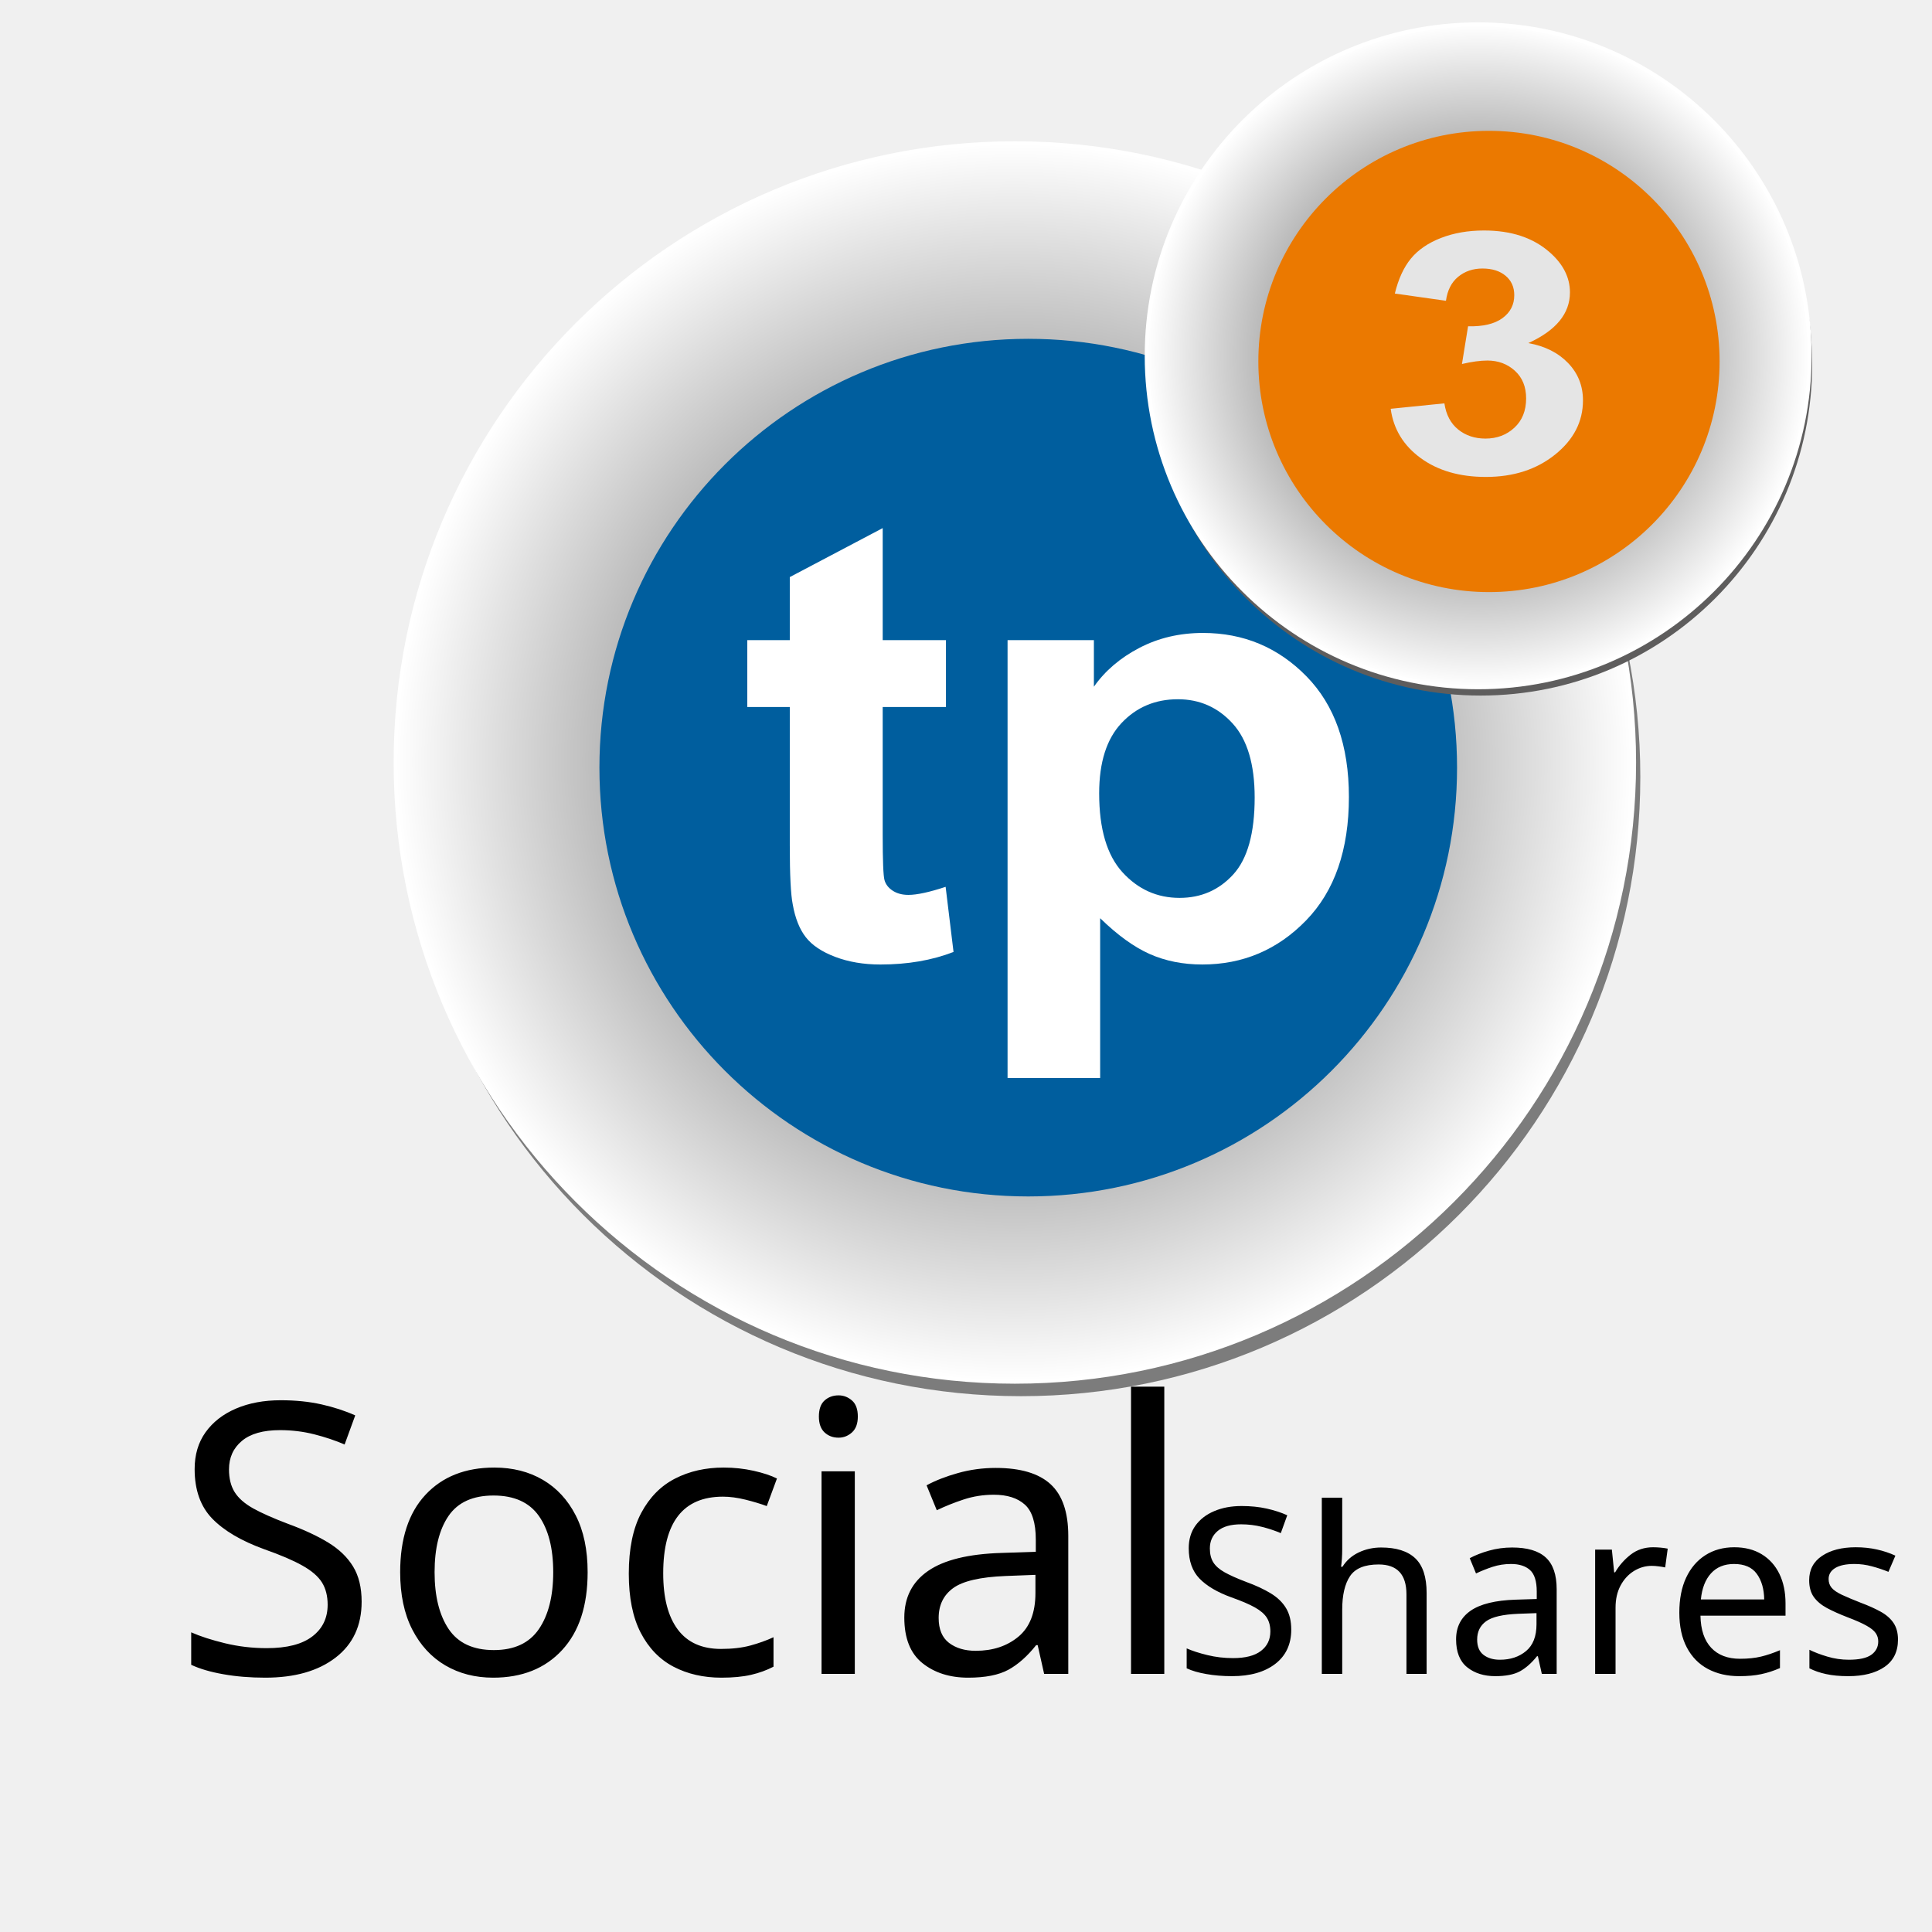
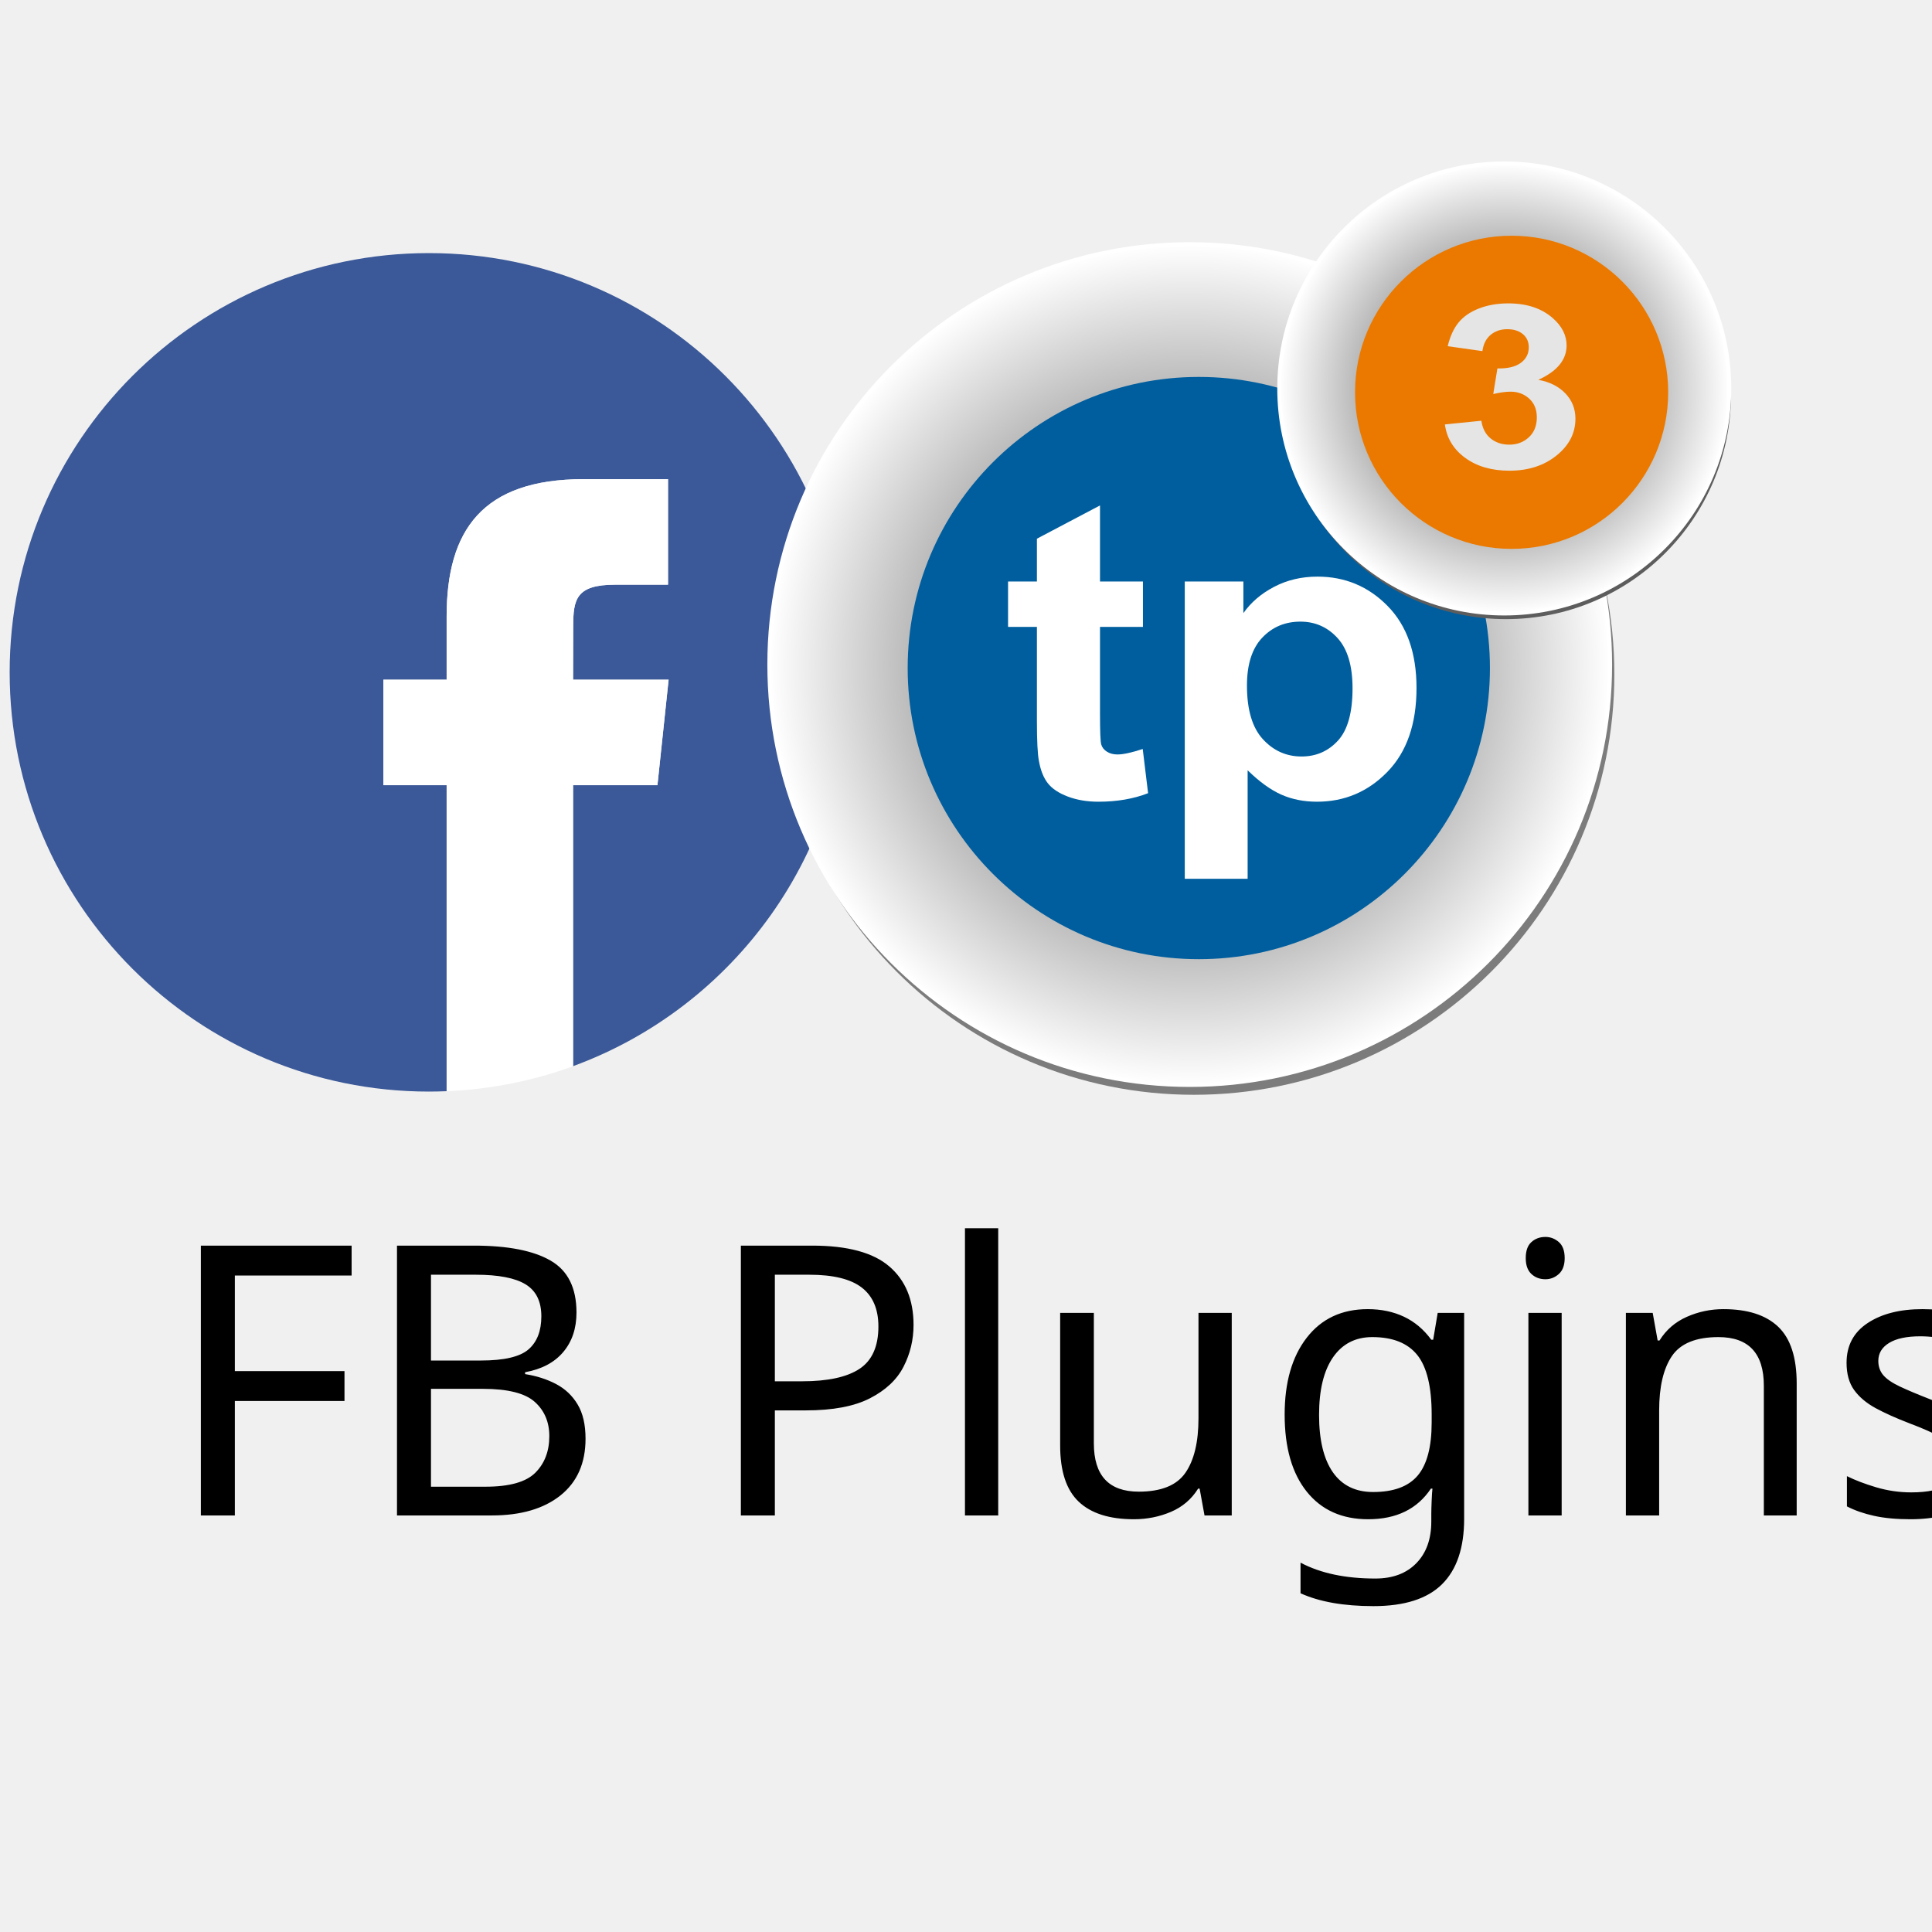
<svg xmlns="http://www.w3.org/2000/svg" version="1.1" id="Ebene_1" x="0px" y="0px" width="500px" height="500px" viewBox="0 0 500 500" enable-background="new 0 0 500 500" xml:space="preserve">
-   <circle id="schadow_x5F_back_x5F_tp" fill="#7C7C7C" cx="264.242" cy="201.06" r="160.271" />
-   <radialGradient id="back_x5F_tp_1_" cx="658.013" cy="492.359" r="258.21" gradientTransform="matrix(0.6207 0 0 0.6207 -145.7832 -108.2769)" gradientUnits="userSpaceOnUse">
+   <g id="layer9" transform="translate(-194.9688,-276.5625)">
+     <g id="g4469">
+       <path id="path3857" fill="#3B5998" d="M305.969,342.063c-59.924,0-108.5,48.576-108.5,108.5    c0,59.924,48.576,108.5,108.5,108.5c1.539,0,3.065-0.038,4.589-0.102v-79.199h-16.367v-27.295h16.367v-16.384    c0-22.268,9.222-35.521,35.453-35.521h21.839v27.312h-13.647c-10.213,0-10.894,3.809-10.894,10.929l-0.034,13.665h24.728    l-2.889,27.295h-21.839v72.724c41.546-15.213,71.194-55.107,71.194-101.923C414.469,390.638,365.893,342.063,305.969,342.063z" />
+       <path id="path3857-4" fill="#FFFFFF" d="M346.013,400.571c-26.23,0-35.453,13.252-35.453,35.521    v16.384h-16.367v27.294h16.367v79.2c11.452-0.478,22.45-2.717,32.717-6.476V479.77h21.838l2.89-27.294h-24.728l0.034-13.665    c0-7.12,0.681-10.928,10.894-10.928h13.647v-27.312H346.013L346.013,400.571z" />
+     </g>
+   </g>
+   <circle id="schadow_x5F_back_x5F_tp" fill="#7C7C7C" cx="308.984" cy="174.521" r="108.81" />
+   <radialGradient id="back_x5F_tp_1_" cx="898.012" cy="-318.269" r="175.303" gradientTransform="matrix(0.6207 0 0 -0.6207 -249.4961 -25.5605)" gradientUnits="userSpaceOnUse">
    <stop offset="0" style="stop-color:#333333" />
    <stop offset="1" style="stop-color:#FFFFFF" />
  </radialGradient>
-   <circle id="back_x5F_tp" fill="url(#back_x5F_tp_1_)" stroke="#FFFFFF" stroke-miterlimit="10" cx="262.645" cy="197.331" r="160.271" />
-   <circle id="blau" fill="#005E9E" cx="266.107" cy="198.662" r="110.977" />
-   <circle id="schadow_x5F_back_x5F_3" fill="#5E5D5D" cx="383.194" cy="94.214" r="85.797" />
-   <radialGradient id="back_x5F_3_1_" cx="722.082" cy="426.648" r="258.269" gradientTransform="matrix(0.3322 0 0 0.3322 142.6731 -49.6506)" gradientUnits="userSpaceOnUse">
+   <circle id="back_x5F_tp" fill="url(#back_x5F_tp_1_)" stroke="#FFFFFF" stroke-miterlimit="10" cx="307.899" cy="171.989" r="108.81" />
+   <circle id="blau" fill="#005E9E" cx="310.25" cy="172.893" r="75.344" />
+   <circle id="schadow_x5F_back_x5F_3" fill="#5E5D5D" cx="389.742" cy="101.981" r="58.249" />
+   <radialGradient id="back_x5F_3_1_" cx="976.891" cy="-558.726" r="175.342" gradientTransform="matrix(0.3322 0 0 -0.3322 64.781 -85.0745)" gradientUnits="userSpaceOnUse">
    <stop offset="0" style="stop-color:#333333" />
    <stop offset="1" style="stop-color:#FFFFFF" />
  </radialGradient>
-   <circle id="back_x5F_3" fill="url(#back_x5F_3_1_)" stroke="#FFFFFF" stroke-miterlimit="10" cx="382.549" cy="92.082" r="85.797" />
-   <circle id="orange" fill="#EB7900" cx="385.345" cy="93.547" r="59.685" />
+   <circle id="back_x5F_3" fill="url(#back_x5F_3_1_)" stroke="#FFFFFF" stroke-miterlimit="10" cx="389.305" cy="100.534" r="58.249" />
+   <circle id="orange" fill="#EB7900" cx="391.202" cy="101.528" r="40.521" />
  <g id="tp">
    <g>
-       <path fill="#FFFFFF" d="M244.812,165.661v17.316H228.44v33.085c0,6.698,0.156,10.603,0.469,11.712    c0.312,1.108,1.024,2.023,2.132,2.743c1.108,0.722,2.458,1.081,4.051,1.081c2.217,0,5.428-0.696,9.635-2.088l2.046,16.853    c-5.572,2.166-11.882,3.25-18.929,3.25c-4.32,0-8.216-0.658-11.682-1.971c-3.469-1.314-6.011-3.016-7.63-5.104    c-1.621-2.088-2.743-4.908-3.368-8.463c-0.512-2.525-0.768-7.628-0.768-15.309v-35.792h-11V165.66h11v-16.311l24.046-12.677    v28.988L244.812,165.661L244.812,165.661L244.812,165.661L244.812,165.661z" />
-       <path fill="#FFFFFF" d="M260.757,165.661h22.341v12.06c2.897-4.123,6.821-7.472,11.769-10.05    c4.944-2.576,10.431-3.865,16.457-3.865c10.515,0,19.438,3.737,26.772,11.209c7.333,7.474,10.999,17.885,10.999,31.23    c0,13.708-3.694,24.365-11.084,31.963c-7.391,7.603-16.344,11.402-26.856,11.402c-5.004,0-9.54-0.902-13.604-2.705    c-4.064-1.806-8.343-4.896-12.833-9.276v41.354h-23.961V165.661z M284.463,205.317c0,9.226,2.018,16.042,6.053,20.447    c4.035,4.406,8.953,6.608,14.752,6.608c5.569,0,10.203-2.022,13.898-6.067c3.695-4.046,5.542-10.681,5.542-19.907    c0-8.605-1.906-14.997-5.714-19.172c-3.809-4.173-8.527-6.261-14.155-6.261c-5.854,0-10.715,2.047-14.579,6.145    C286.395,191.21,284.463,197.278,284.463,205.317z" />
+       <path fill="#FFFFFF" d="M295.793,150.488v11.756h-11.115v22.461c0,4.547,0.105,7.199,0.318,7.952    c0.212,0.752,0.695,1.374,1.447,1.862c0.752,0.49,1.669,0.734,2.75,0.734c1.506,0,3.686-0.473,6.542-1.418l1.389,11.442    c-3.783,1.471-8.066,2.207-12.852,2.207c-2.933,0-5.578-0.447-7.931-1.338c-2.355-0.892-4.081-2.048-5.18-3.465    c-1.101-1.417-1.862-3.332-2.287-5.746c-0.348-1.714-0.521-5.179-0.521-10.394v-24.3h-7.468v-11.754h7.468v-11.074l16.325-8.607    v19.681L295.793,150.488L295.793,150.488L295.793,150.488L295.793,150.488z" />
+       <path fill="#FFFFFF" d="M306.618,150.488h15.167v8.188c1.968-2.799,4.631-5.073,7.99-6.823c3.356-1.749,7.082-2.624,11.174-2.624    c7.138,0,13.196,2.537,18.175,7.61c4.979,5.074,7.468,12.142,7.468,21.203c0,9.307-2.508,16.542-7.525,21.7    c-5.018,5.162-11.096,7.741-18.232,7.741c-3.397,0-6.477-0.612-9.236-1.836c-2.76-1.226-5.664-3.324-8.713-6.298v28.076h-16.267    V150.488z M322.712,177.411c0,6.264,1.37,10.891,4.109,13.882c2.739,2.991,6.079,4.486,10.016,4.486    c3.781,0,6.927-1.373,9.436-4.119c2.509-2.747,3.763-7.252,3.763-13.516c0-5.842-1.294-10.182-3.879-13.016    c-2.586-2.833-5.79-4.25-9.61-4.25c-3.975,0-7.274,1.39-9.898,4.172C324.023,167.833,322.712,171.953,322.712,177.411z" />
    </g>
  </g>
  <g id="back">
    <g>
-       <path fill="#E5E5E5" d="M359.911,105.793l13.896-1.406c0.442,2.955,1.637,5.213,3.576,6.775c1.943,1.562,4.293,2.343,7.051,2.343    c2.966,0,5.456-0.938,7.484-2.813c2.027-1.875,3.042-4.402,3.042-7.584c0-3.011-0.972-5.396-2.913-7.158    c-1.944-1.761-4.31-2.642-7.103-2.642c-1.839,0-4.036,0.299-6.593,0.895l1.585-9.757c3.885,0.086,6.849-0.617,8.892-2.109    c2.044-1.491,3.063-3.472,3.063-5.943c0-2.101-0.748-3.777-2.248-5.027c-1.497-1.25-3.489-1.875-5.978-1.875    c-2.453,0-4.548,0.711-6.285,2.131c-1.734,1.421-2.793,3.494-3.167,6.22l-13.231-1.875c0.922-3.777,2.309-6.795,4.166-9.053    c1.854-2.258,4.441-4.033,7.764-5.326c3.32-1.292,7.042-1.938,11.163-1.938c7.051,0,12.705,1.875,16.963,5.623    c3.508,3.068,5.263,6.534,5.263,10.396c0,5.482-3.593,9.857-10.778,13.123c4.292,0.767,7.724,2.486,10.294,5.155    c2.569,2.67,3.855,5.895,3.855,9.671c0,5.482-2.399,10.155-7.205,14.018c-4.803,3.863-10.778,5.794-17.933,5.794    c-6.779,0-12.399-1.626-16.86-4.879C363.214,115.301,360.626,111.048,359.911,105.793z" />
+       <path fill="#E5E5E5" d="M373.936,109.842l9.434-0.954c0.3,2.006,1.111,3.539,2.428,4.6c1.319,1.061,2.915,1.59,4.787,1.59    c2.014,0,3.704-0.637,5.081-1.91c1.376-1.273,2.065-2.988,2.065-5.149c0-2.044-0.66-3.664-1.978-4.859    c-1.32-1.196-2.926-1.794-4.822-1.794c-1.249,0-2.74,0.203-4.477,0.608l1.076-6.625c2.638,0.059,4.65-0.419,6.037-1.432    c1.388-1.012,2.079-2.357,2.079-4.035c0-1.427-0.508-2.564-1.526-3.413c-1.016-0.849-2.368-1.273-4.058-1.273    c-1.666,0-3.088,0.483-4.268,1.447c-1.177,0.965-1.896,2.372-2.15,4.223l-8.982-1.273c0.626-2.564,1.567-4.613,2.829-6.146    c1.258-1.533,3.015-2.738,5.271-3.616c2.254-0.877,4.781-1.315,7.579-1.315c4.786,0,8.625,1.273,11.516,3.817    c2.382,2.083,3.573,4.436,3.573,7.058c0,3.722-2.439,6.692-7.316,8.909c2.913,0.521,5.243,1.688,6.988,3.5    c1.744,1.813,2.617,4.002,2.617,6.566c0,3.722-1.629,6.894-4.892,9.517c-3.261,2.623-7.317,3.934-12.175,3.934    c-4.603,0-8.418-1.104-11.447-3.313C376.178,116.297,374.421,113.41,373.936,109.842z" />
    </g>
  </g>
-   <text transform="matrix(1 0 0 1 44.4976 433.1953)" font-family="'MyriadPro-Regular'" font-size="97.798">Social </text>
-   <text transform="matrix(1 0 0 1 304.0488 433.1953)" font-family="'MyriadPro-Regular'" font-size="60">Shares</text>
+   <text transform="matrix(1 0 0 1 42.4976 392.1953)" font-family="'MyriadPro-Regular'" font-size="97.798">FB Plugins</text>
</svg>
